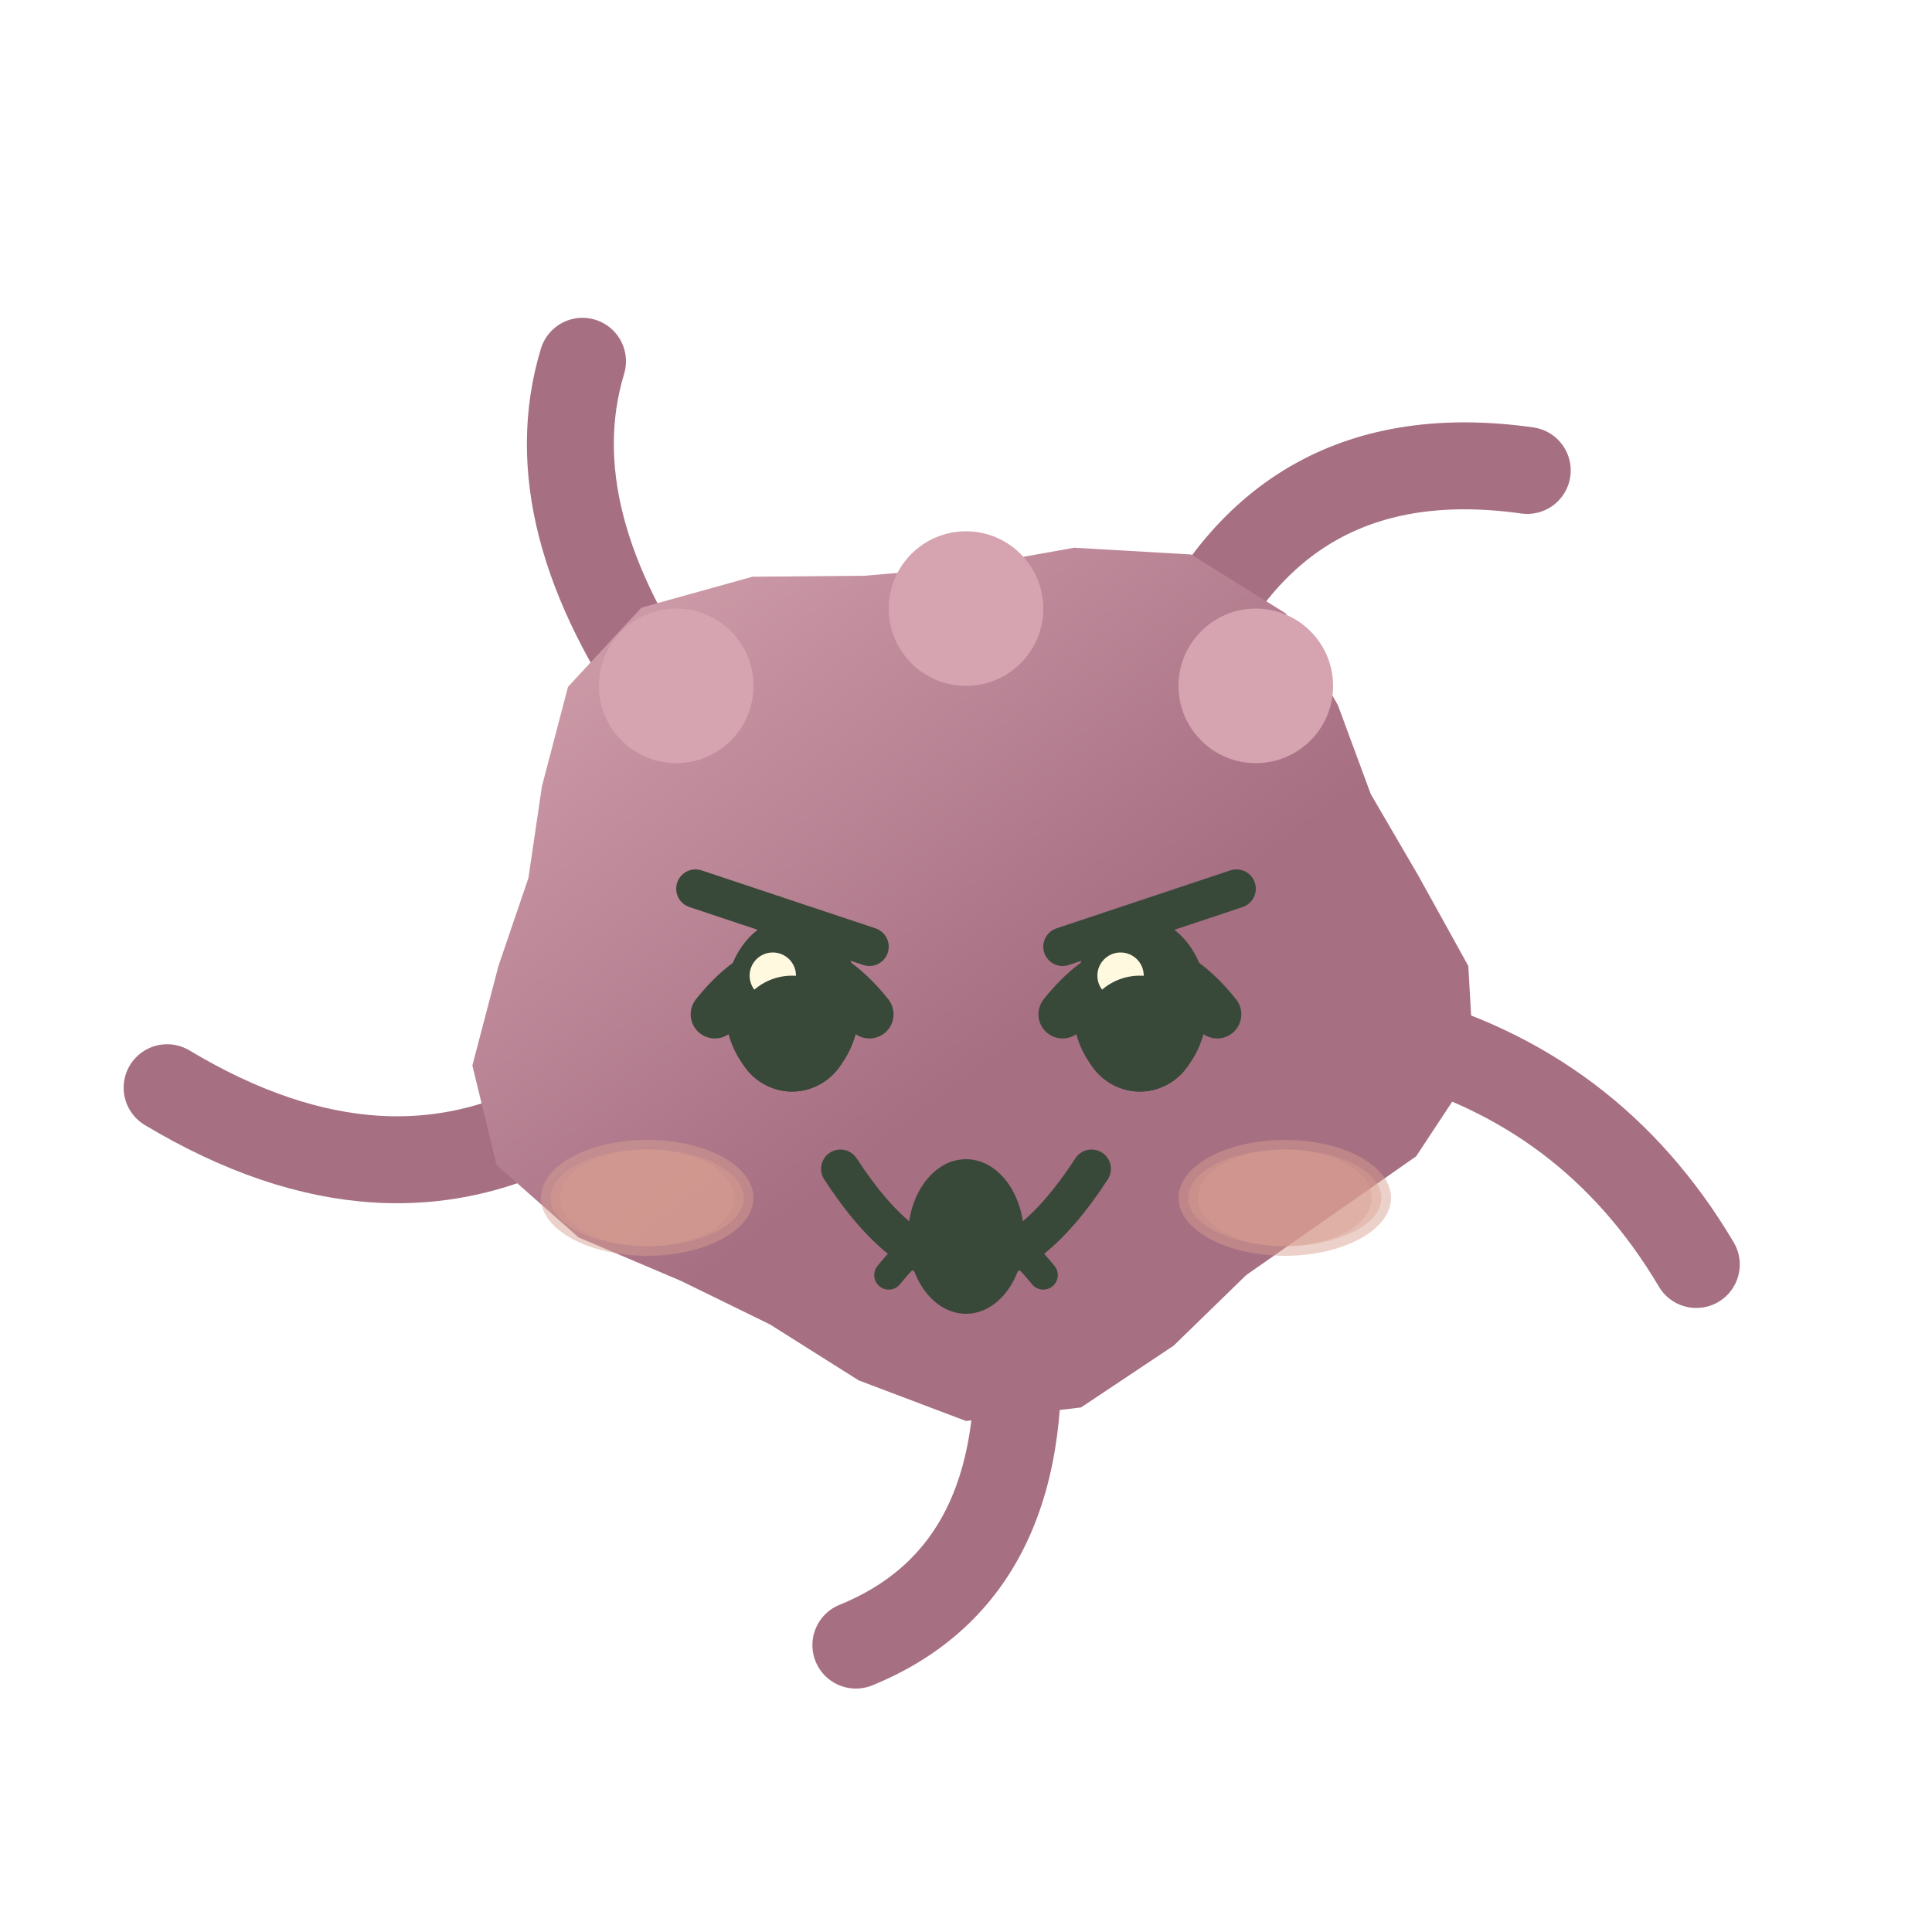
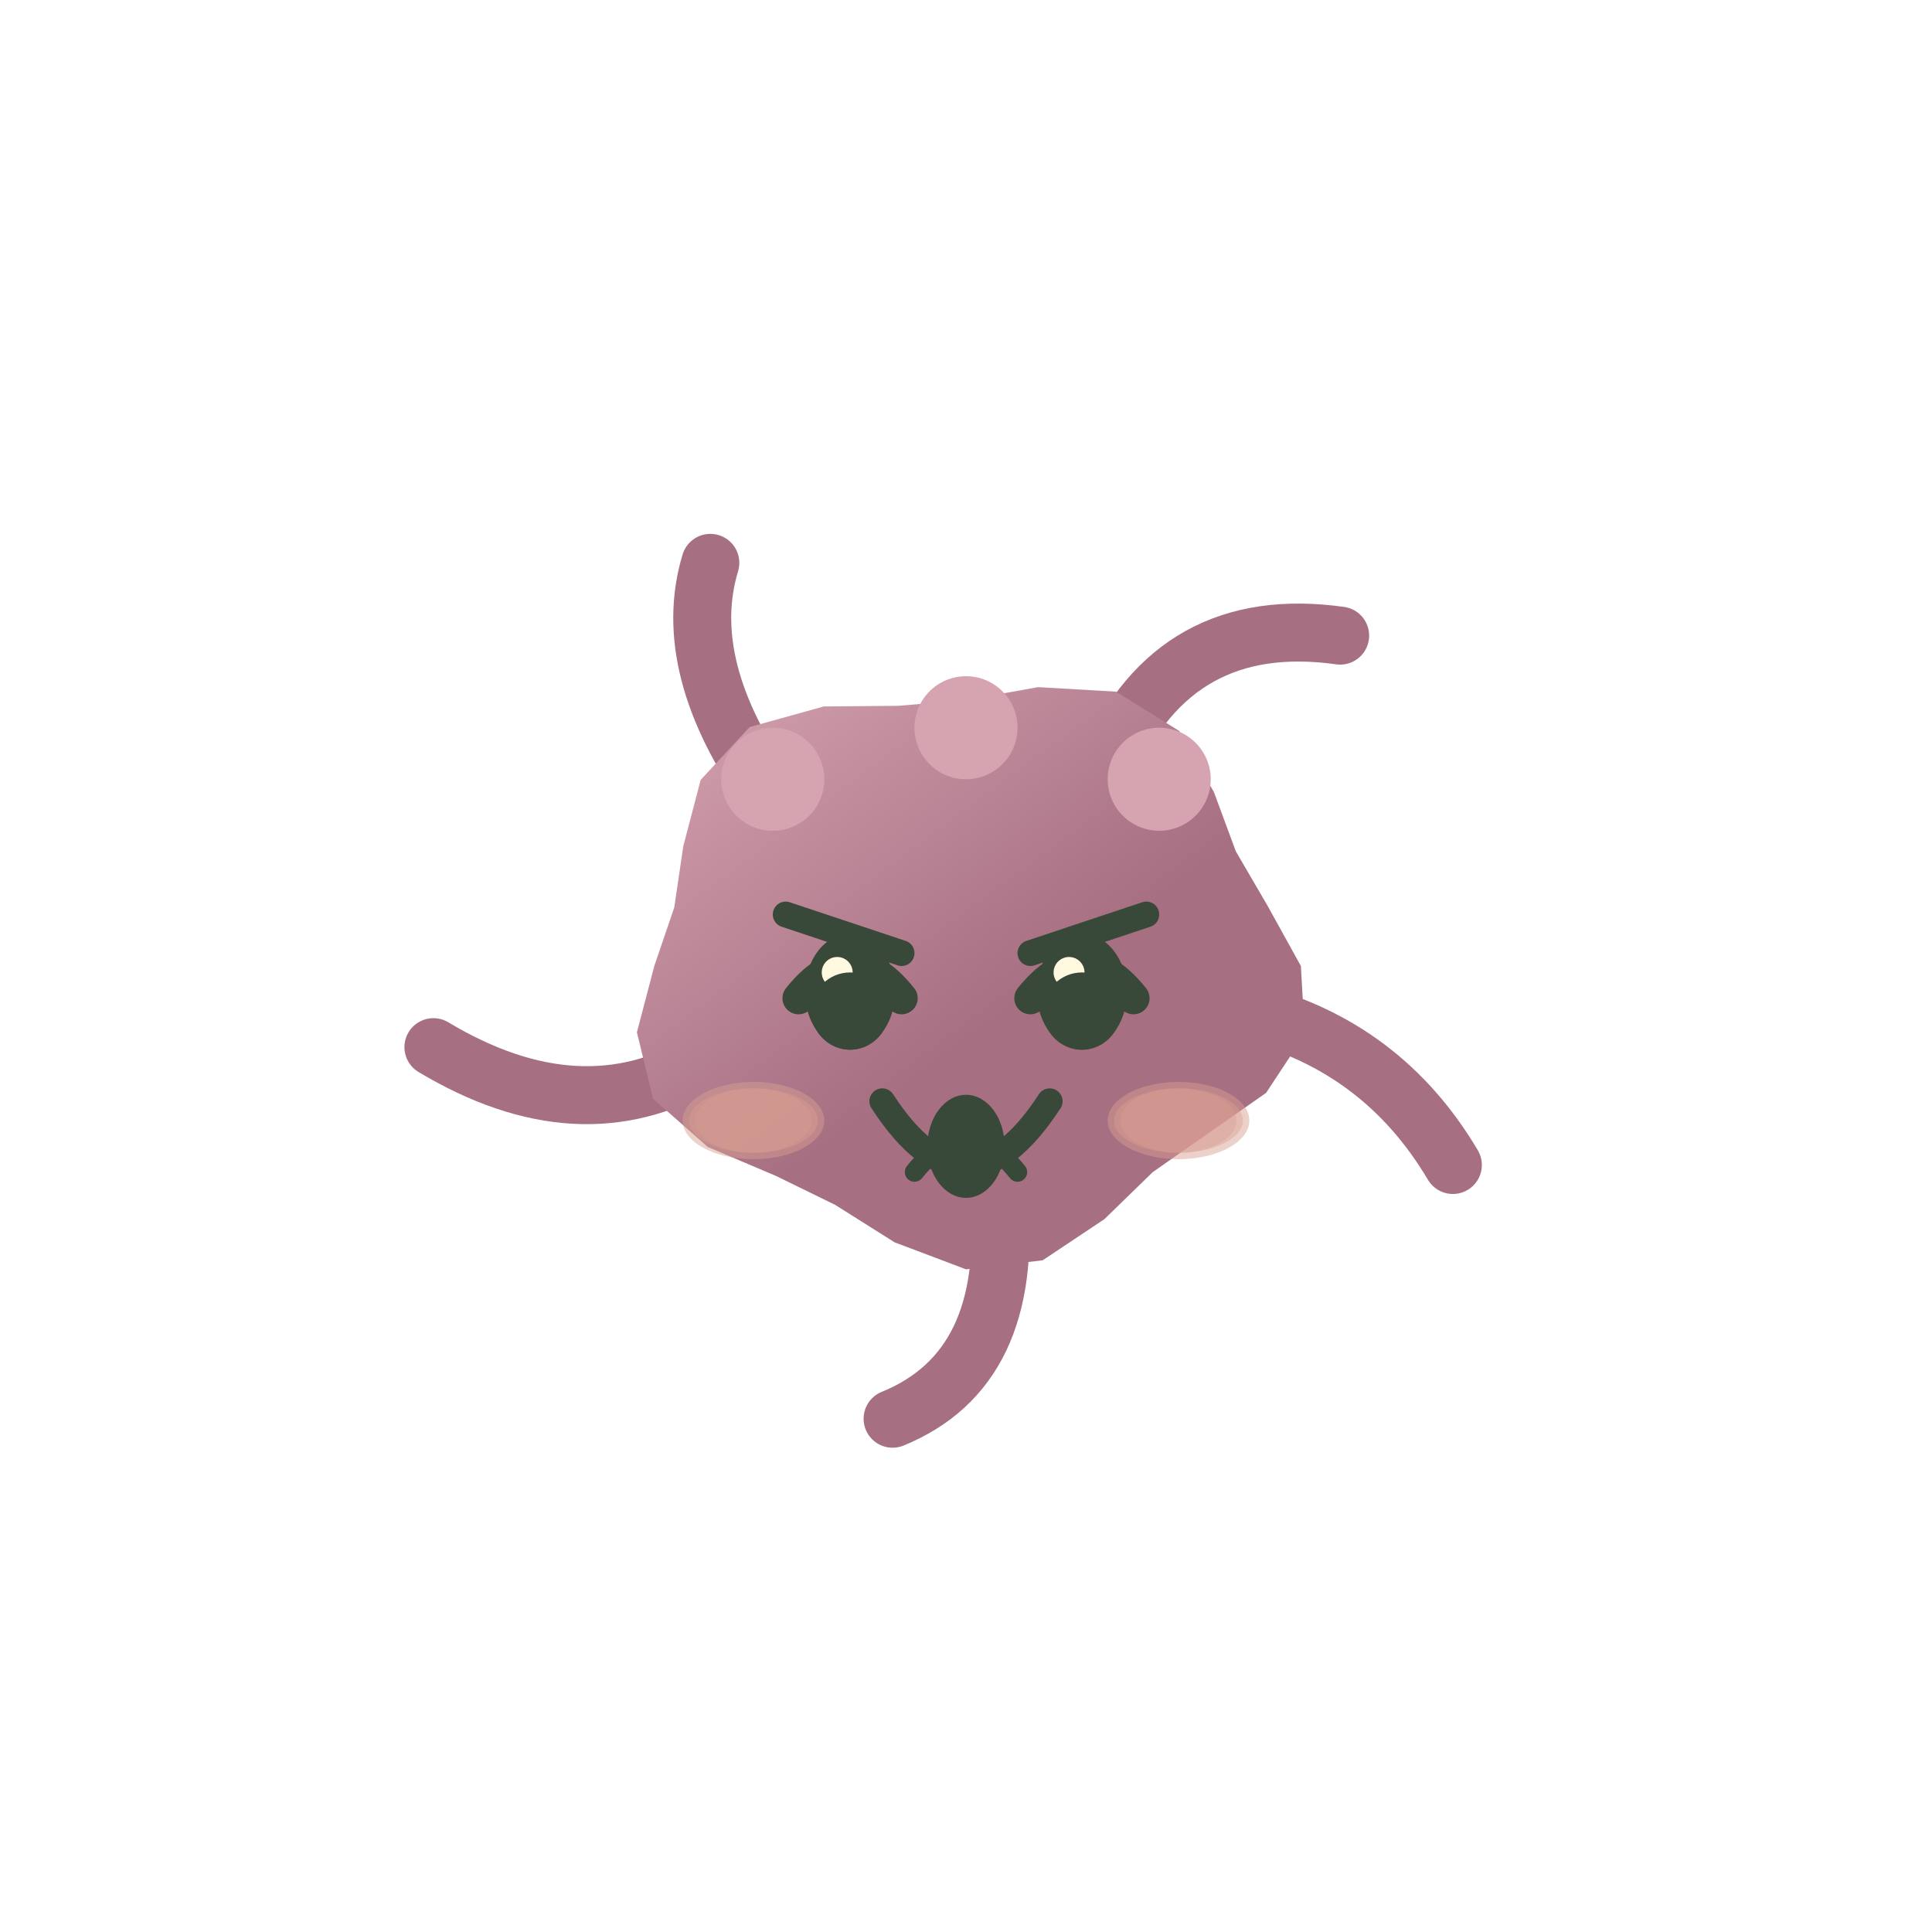
<svg xmlns="http://www.w3.org/2000/svg" width="200" height="200" viewBox="0 0 200 200">
  <defs>
    <linearGradient id="body-gradient" gradientUnits="objectBoundingBox" x1="0%" y1="0%" x2="85%" y2="100%">
      <stop offset="0" stop-color="#d6a4b1" />
      <stop offset="0.6" stop-color="#a66f82" />
      <stop offset="1" stop-color="#a66f82" />
    </linearGradient>
  </defs>
-   <g id="body">
+   <g id="body" transform="translate(33.33333 33.33333) scale(0.6666667)">
    <path id="tentacle-0" d="M144.1 107.2 Q164.7 112.5 175.6 130.9" fill="none" stroke="#a66f82" stroke-width="9" stroke-linecap="round" />
    <path id="tentacle-1" d="M105.1 135.8 Q107.5 162.6 88.6 170.3" fill="none" stroke="#a66f82" stroke-width="9" stroke-linecap="round" />
    <path id="tentacle-2" d="M59.1 115.0 Q40.0 126.2 17.3 112.6" fill="none" stroke="#a66f82" stroke-width="9" stroke-linecap="round" />
    <path id="tentacle-3" d="M69.6 73.5 Q55.4 53.6 60.3 37.4" fill="none" stroke="#a66f82" stroke-width="9" stroke-linecap="round" />
    <path id="tentacle-4" d="M122.1 68.7 Q132.5 45.1 158.1 48.7" fill="none" stroke="#a66f82" stroke-width="9" stroke-linecap="round" />
    <path id="shell" d="M152.0 100.0 L152.6 110.6 L146.6 119.7 L137.3 126.2 L129.0 132.0 L121.5 139.3 L111.9 145.7 L100.0 147.1 L88.9 142.9 L79.7 137.1 L70.5 132.6 L59.9 128.1 L51.4 120.6 L48.9 110.3 L51.6 100.0 L54.7 90.9 L56.1 81.4 L58.8 71.1 L66.4 62.9 L77.9 59.7 L89.5 59.6 L100.0 58.7 L111.2 56.7 L123.3 57.4 L133.1 63.5 L138.5 73.0 L141.9 82.2 L146.8 90.6 Z" fill="url(#body-gradient)" />
    <circle id="spot-0" cx="70" cy="71" r="8" fill="#d6a4b1" />
    <circle id="spot-1" cx="100" cy="63" r="8" fill="#d6a4b1" />
    <circle id="spot-2" cx="130" cy="71" r="8" fill="#d6a4b1" />
  </g>
-   <g id="face-neutral">
+   <g id="face-neutral" transform="translate(33.33333 33.33333) scale(0.6666667)">
    <circle id="neutral-eye-left" cx="82" cy="105" r="6" fill="#384839" />
    <circle id="neutral-eye-right" cx="118" cy="105" r="6" fill="#384839" />
    <circle id="neutral-eye-glint-left" cx="80" cy="102" r="1.8" fill="#fff9df" />
    <circle id="neutral-eye-glint-right" cx="116" cy="102" r="1.8" fill="#fff9df" />
    <path id="neutral-smile" d="M92 127 Q100 133 108 127" fill="none" stroke="#384839" stroke-width="3" stroke-linecap="round" />
    <ellipse id="neutral-blush-left" cx="67" cy="124" rx="10" ry="5" fill="#d89e91" opacity=".42" />
    <ellipse id="neutral-blush-right" cx="133" cy="124" rx="10" ry="5" fill="#d89e91" opacity=".42" />
  </g>
-   <g id="face-happy">
+   <g id="face-happy" transform="translate(33.33333 33.33333) scale(0.6666667)">
    <path id="happy-eye-left" d="M74 105 Q82 95 90 105" fill="none" stroke="#384839" stroke-width="5" stroke-linecap="round" />
    <path id="happy-eye-right" d="M110 105 Q118 95 126 105" fill="none" stroke="#384839" stroke-width="5" stroke-linecap="round" />
    <path id="happy-smile" d="M87 121 Q100 141 113 121" fill="none" stroke="#384839" stroke-width="4" stroke-linecap="round" />
    <ellipse id="happy-blush-left" cx="67" cy="124" rx="11" ry="6" fill="#d89e91" opacity=".48" />
    <ellipse id="happy-blush-right" cx="133" cy="124" rx="11" ry="6" fill="#d89e91" opacity=".48" />
  </g>
-   <g id="face-surprised">
+   <g id="face-surprised" transform="translate(33.33333 33.33333) scale(0.6666667)">
    <ellipse id="surprised-eye-left" cx="82" cy="104" rx="7" ry="9" fill="#384839" />
    <ellipse id="surprised-eye-right" cx="118" cy="104" rx="7" ry="9" fill="#384839" />
    <circle id="surprised-eye-glint-left" cx="80" cy="101" r="2.4" fill="#fff9df" />
    <circle id="surprised-eye-glint-right" cx="116" cy="101" r="2.4" fill="#fff9df" />
    <ellipse id="surprised-mouth" cx="100" cy="128" rx="6" ry="8" fill="#384839" />
    <ellipse id="surprised-blush-left" cx="67" cy="124" rx="9" ry="5" fill="#d89e91" opacity=".4" />
    <ellipse id="surprised-blush-right" cx="133" cy="124" rx="9" ry="5" fill="#d89e91" opacity=".4" />
  </g>
-   <g id="face-angry">
+   <g id="face-angry" transform="translate(33.33333 33.33333) scale(0.6666667)">
    <circle id="angry-eye-left" cx="82" cy="107" r="6" fill="#384839" />
    <circle id="angry-eye-right" cx="118" cy="107" r="6" fill="#384839" />
    <path id="angry-brow-left" d="M72 92 L90 98" stroke="#384839" stroke-width="4" stroke-linecap="round" />
    <path id="angry-brow-right" d="M128 92 L110 98" stroke="#384839" stroke-width="4" stroke-linecap="round" />
    <path id="angry-frown" d="M92 132 Q100 122 108 132" fill="none" stroke="#384839" stroke-width="3" stroke-linecap="round" />
  </g>
</svg>
